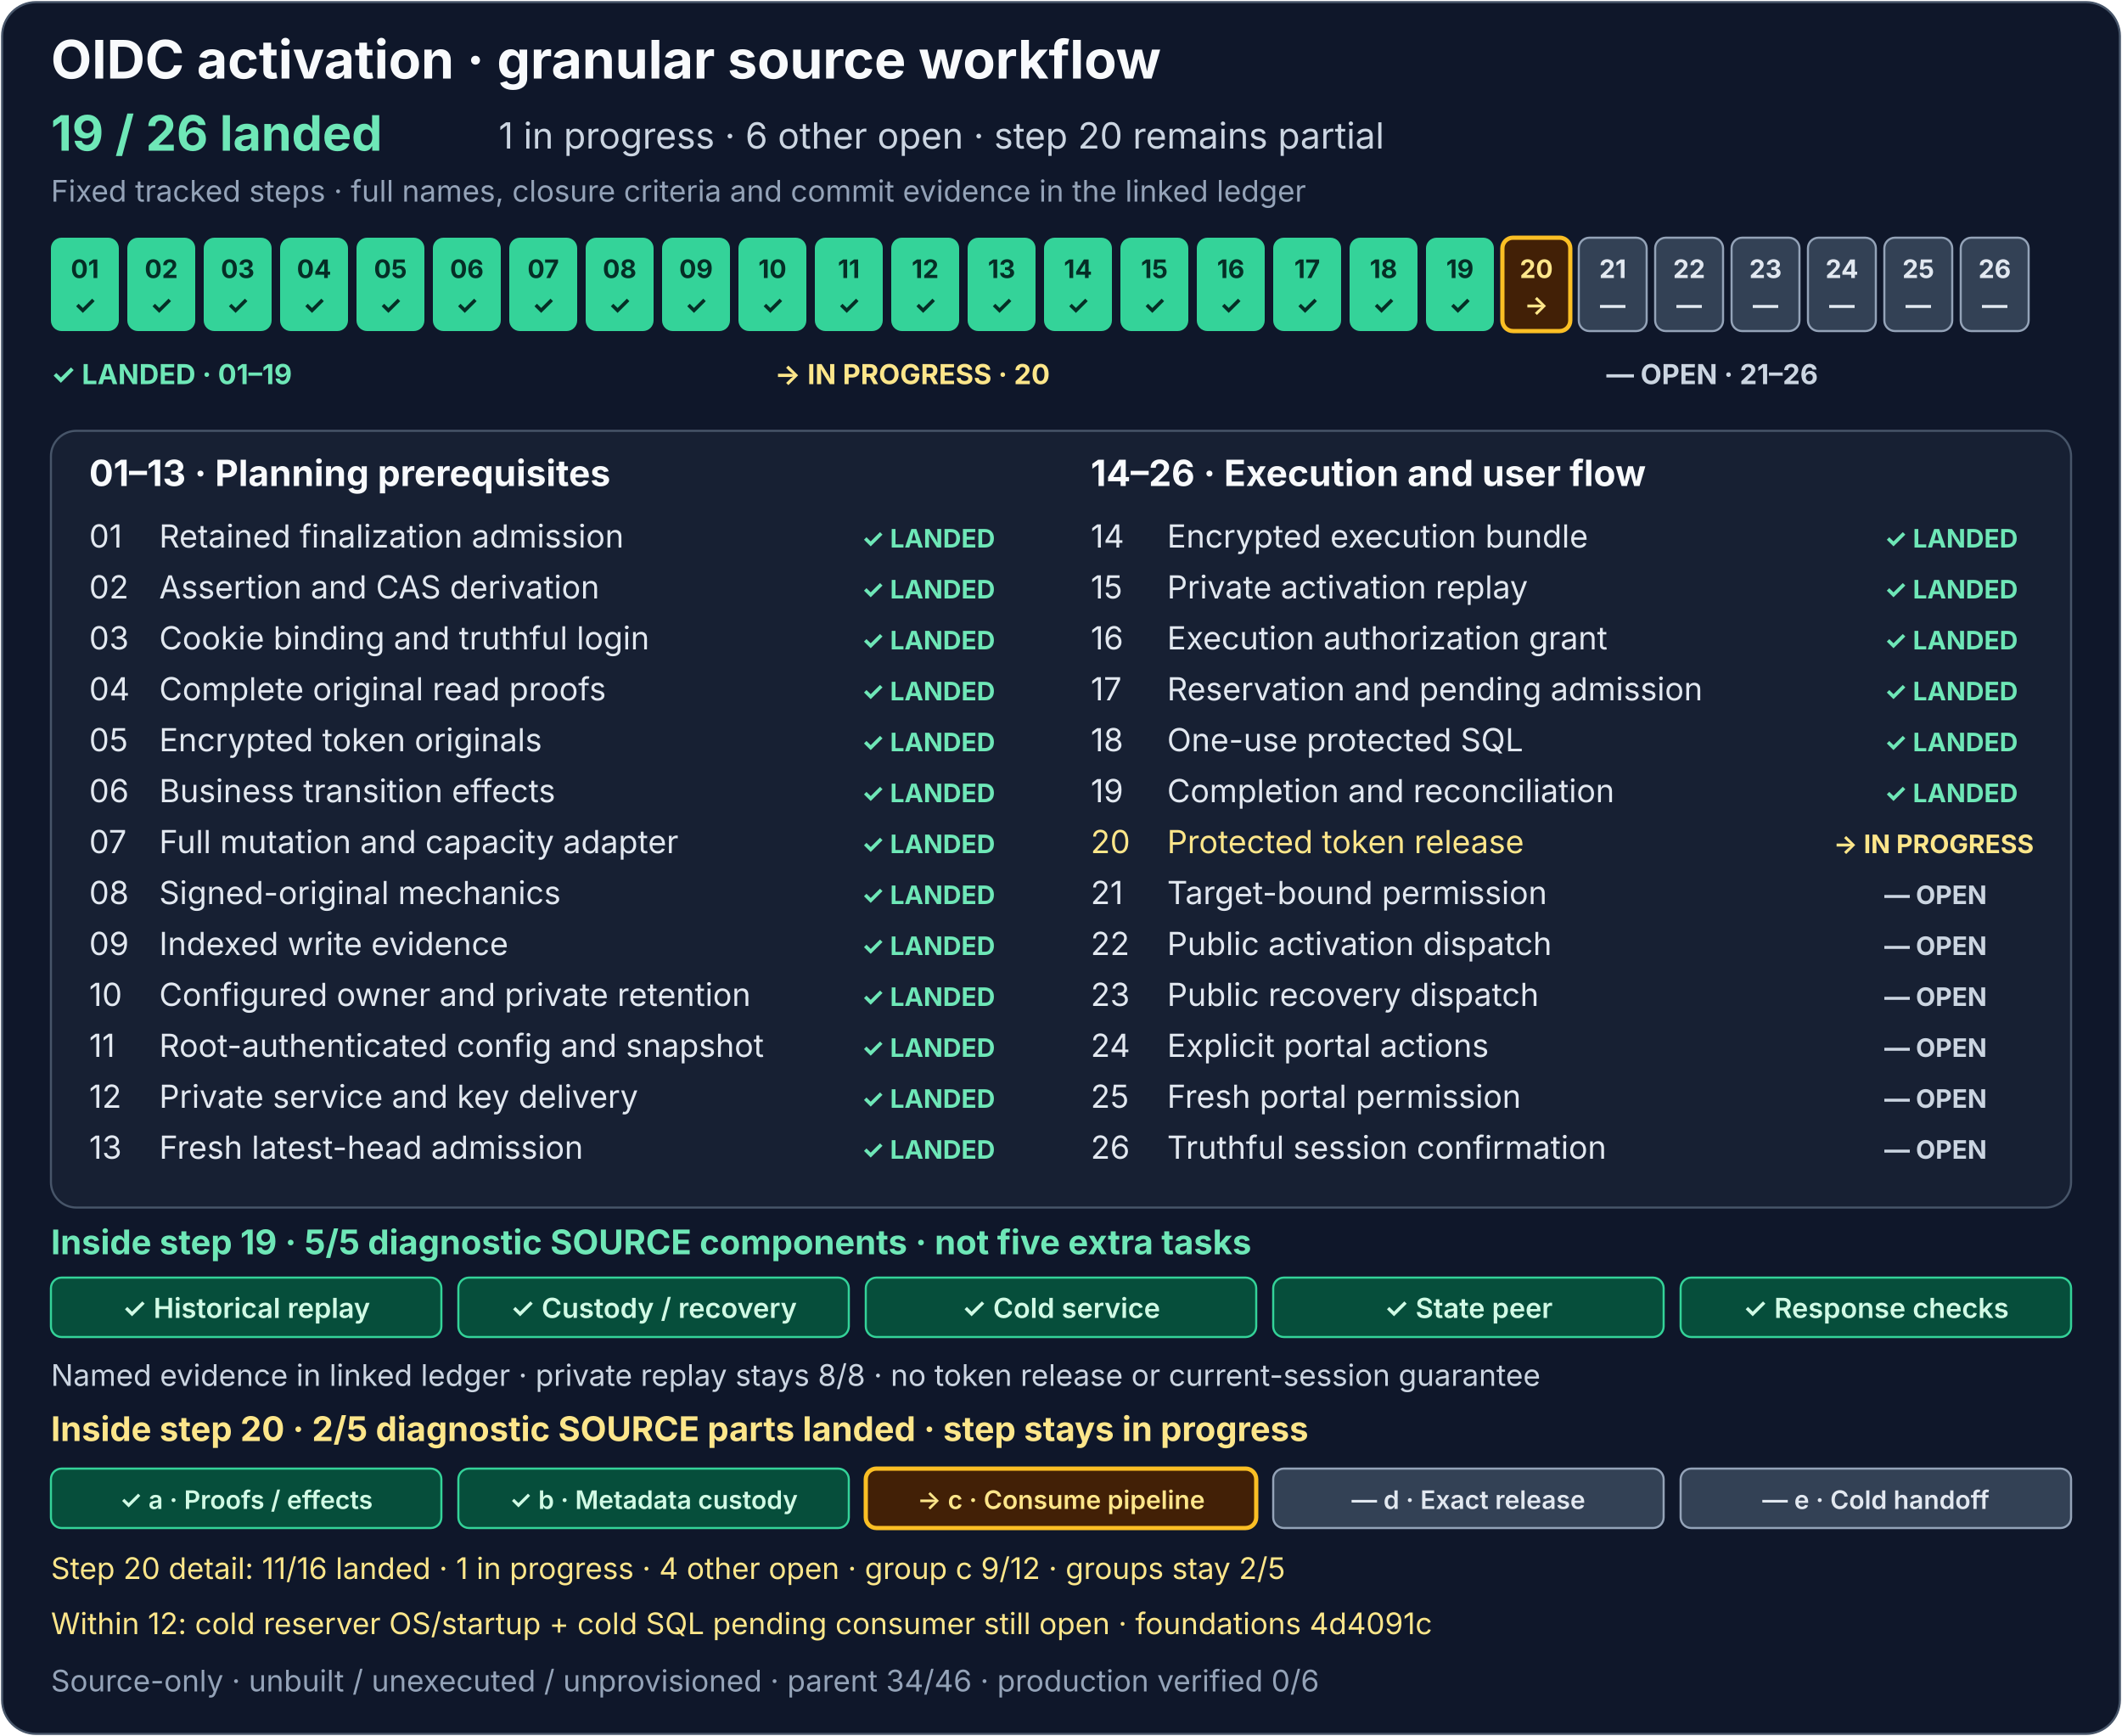
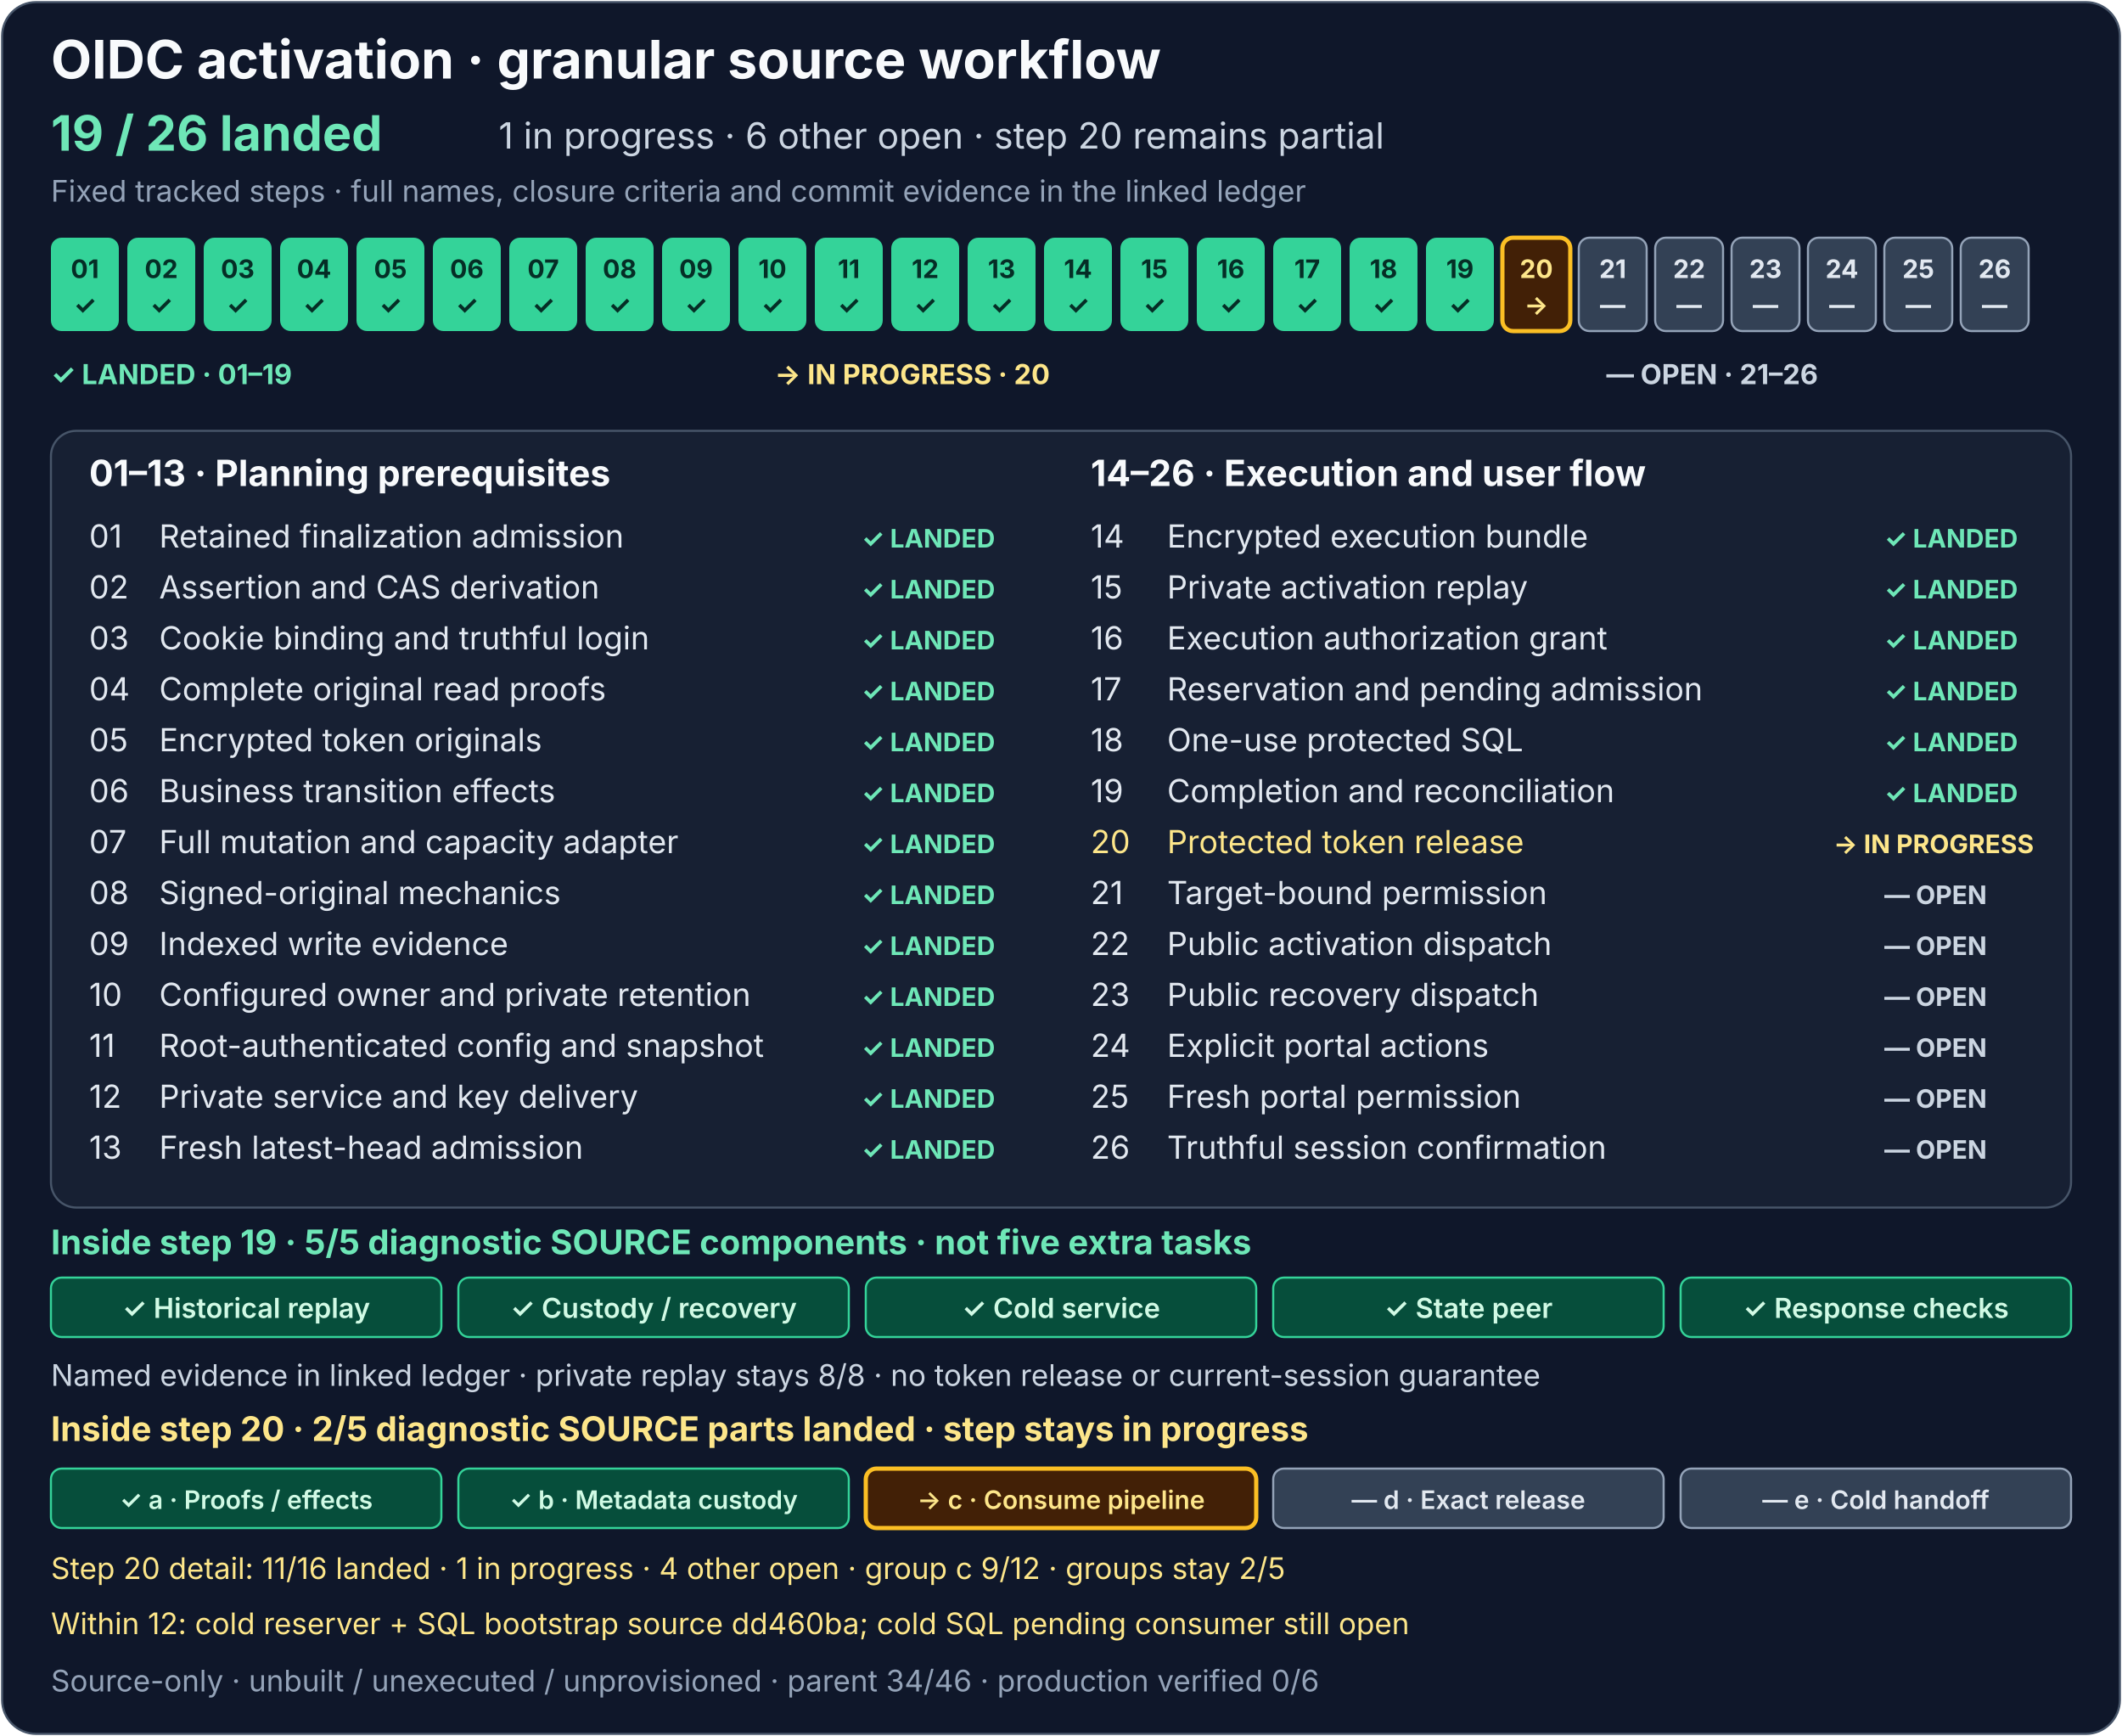
<svg xmlns="http://www.w3.org/2000/svg" width="1000" height="818" viewBox="0 0 1000 818" role="img" aria-labelledby="activation-title activation-description">
  <rect x="1" y="1" width="998" height="816" rx="16" fill="#0f172a" stroke="#475569" />
  <g font-family="system-ui, -apple-system, Segoe UI, sans-serif">
    <text x="24" y="37" fill="#f8fafc" font-size="25" font-weight="700">OIDC activation · granular source workflow</text>
    <text x="24" y="71" fill="#6ee7b7" font-size="23" font-weight="700">19 / 26 landed</text>
    <text x="235" y="70" fill="#cbd5e1" font-size="17">1 in progress · 6 other open · step 20 remains partial</text>
    <text x="24" y="95" fill="#94a3b8" font-size="14">Fixed tracked steps · full names, closure criteria and commit evidence in the linked ledger</text>
    <g font-size="12" font-weight="700" text-anchor="middle">
      <g fill="#34d399">
        <rect x="24" y="112" width="32" height="44" rx="5" />
        <rect x="60" y="112" width="32" height="44" rx="5" />
        <rect x="96" y="112" width="32" height="44" rx="5" />
        <rect x="132" y="112" width="32" height="44" rx="5" />
        <rect x="168" y="112" width="32" height="44" rx="5" />
        <rect x="204" y="112" width="32" height="44" rx="5" />
        <rect x="240" y="112" width="32" height="44" rx="5" />
        <rect x="276" y="112" width="32" height="44" rx="5" />
        <rect x="312" y="112" width="32" height="44" rx="5" />
        <rect x="348" y="112" width="32" height="44" rx="5" />
        <rect x="384" y="112" width="32" height="44" rx="5" />
        <rect x="420" y="112" width="32" height="44" rx="5" />
        <rect x="456" y="112" width="32" height="44" rx="5" />
        <rect x="492" y="112" width="32" height="44" rx="5" />
      </g>
      <rect x="528" y="112" width="32" height="44" rx="5" fill="#34d399" />
      <g fill="#334155" stroke="#94a3b8">
        <rect x="564" y="112" width="32" height="44" rx="5" fill="#34d399" stroke="none" />
        <rect x="600" y="112" width="32" height="44" rx="5" fill="#34d399" stroke="none" />
        <rect x="636" y="112" width="32" height="44" rx="5" fill="#34d399" stroke="none" />
        <rect x="672" y="112" width="32" height="44" rx="5" fill="#34d399" stroke="none" />
        <rect x="708" y="112" width="32" height="44" rx="5" fill="#422006" stroke="#fbbf24" stroke-width="2" />
        <rect x="744" y="112" width="32" height="44" rx="5" />
        <rect x="780" y="112" width="32" height="44" rx="5" />
        <rect x="816" y="112" width="32" height="44" rx="5" />
        <rect x="852" y="112" width="32" height="44" rx="5" />
        <rect x="888" y="112" width="32" height="44" rx="5" />
        <rect x="924" y="112" width="32" height="44" rx="5" />
      </g>
      <g fill="#052e26">
        <text x="40" y="131">01</text>
        <text x="76" y="131">02</text>
        <text x="112" y="131">03</text>
        <text x="148" y="131">04</text>
        <text x="184" y="131">05</text>
        <text x="220" y="131">06</text>
        <text x="256" y="131">07</text>
        <text x="292" y="131">08</text>
        <text x="328" y="131">09</text>
        <text x="364" y="131">10</text>
        <text x="400" y="131">11</text>
        <text x="436" y="131">12</text>
        <text x="472" y="131">13</text>
        <text x="508" y="131">14</text>
        <text x="40" y="148">✓</text>
        <text x="76" y="148">✓</text>
        <text x="112" y="148">✓</text>
        <text x="148" y="148">✓</text>
        <text x="184" y="148">✓</text>
        <text x="220" y="148">✓</text>
        <text x="256" y="148">✓</text>
        <text x="292" y="148">✓</text>
        <text x="328" y="148">✓</text>
        <text x="364" y="148">✓</text>
        <text x="400" y="148">✓</text>
        <text x="436" y="148">✓</text>
        <text x="472" y="148">✓</text>
        <text x="508" y="148">✓</text>
      </g>
      <g fill="#052e26">
        <text x="544" y="131">15</text>
        <text x="544" y="148">✓</text>
      </g>
      <g fill="#e2e8f0">
        <text x="580" y="131" fill="#052e26">16</text>
        <text x="616" y="131" fill="#052e26">17</text>
        <text x="652" y="131" fill="#052e26">18</text>
        <text x="688" y="131" fill="#052e26">19</text>
        <text x="724" y="131" fill="#fde68a">20</text>
        <text x="760" y="131">21</text>
        <text x="796" y="131">22</text>
        <text x="832" y="131">23</text>
        <text x="868" y="131">24</text>
        <text x="904" y="131">25</text>
        <text x="940" y="131">26</text>
        <text x="580" y="148" fill="#052e26">✓</text>
        <text x="616" y="148" fill="#052e26">✓</text>
        <text x="652" y="148" fill="#052e26">✓</text>
        <text x="688" y="148" fill="#052e26">✓</text>
        <text x="724" y="148" fill="#fde68a">→</text>
        <text x="760" y="148">—</text>
        <text x="796" y="148">—</text>
        <text x="832" y="148">—</text>
        <text x="868" y="148">—</text>
        <text x="904" y="148">—</text>
        <text x="940" y="148">—</text>
      </g>
    </g>
    <g font-size="13" font-weight="700">
      <text x="24" y="181" fill="#6ee7b7">✓ LANDED · 01–19</text>
      <text x="365" y="181" fill="#fde68a">→ IN PROGRESS · 20</text>
      <text x="757" y="181" fill="#cbd5e1">— OPEN · 21–26</text>
    </g>
    <rect x="24" y="203" width="952" height="366" rx="12" fill="#172033" stroke="#475569" />
    <text x="42" y="229" fill="#f8fafc" font-size="17" font-weight="700">01–13 · Planning prerequisites</text>
    <text x="514" y="229" fill="#f8fafc" font-size="17" font-weight="700">14–26 · Execution and user flow</text>
    <g font-size="15" fill="#e2e8f0">
      <text x="42" y="258">01</text>
      <text x="75" y="258">Retained finalization admission</text>
      <text x="42" y="282">02</text>
      <text x="75" y="282">Assertion and CAS derivation</text>
      <text x="42" y="306">03</text>
      <text x="75" y="306">Cookie binding and truthful login</text>
      <text x="42" y="330">04</text>
      <text x="75" y="330">Complete original read proofs</text>
      <text x="42" y="354">05</text>
      <text x="75" y="354">Encrypted token originals</text>
      <text x="42" y="378">06</text>
      <text x="75" y="378">Business transition effects</text>
      <text x="42" y="402">07</text>
      <text x="75" y="402">Full mutation and capacity adapter</text>
      <text x="42" y="426">08</text>
      <text x="75" y="426">Signed-original mechanics</text>
      <text x="42" y="450">09</text>
      <text x="75" y="450">Indexed write evidence</text>
      <text x="42" y="474">10</text>
      <text x="75" y="474">Configured owner and private retention</text>
      <text x="42" y="498">11</text>
      <text x="75" y="498">Root-authenticated config and snapshot</text>
      <text x="42" y="522">12</text>
      <text x="75" y="522">Private service and key delivery</text>
      <text x="42" y="546">13</text>
      <text x="75" y="546">Fresh latest-head admission</text>
      <text x="514" y="258">14</text>
      <text x="550" y="258">Encrypted execution bundle</text>
      <text x="514" y="282">15</text>
      <text x="550" y="282">Private activation replay</text>
      <text x="514" y="306">16</text>
      <text x="550" y="306">Execution authorization grant</text>
      <text x="514" y="330">17</text>
      <text x="550" y="330">Reservation and pending admission</text>
      <text x="514" y="354">18</text>
      <text x="550" y="354">One-use protected SQL</text>
      <text x="514" y="378">19</text>
      <text x="550" y="378">Completion and reconciliation</text>
      <text x="514" y="402" fill="#fde68a">20</text>
      <text x="550" y="402" fill="#fde68a">Protected token release</text>
      <text x="514" y="426">21</text>
      <text x="550" y="426">Target-bound permission</text>
      <text x="514" y="450">22</text>
      <text x="550" y="450">Public activation dispatch</text>
      <text x="514" y="474">23</text>
      <text x="550" y="474">Public recovery dispatch</text>
      <text x="514" y="498">24</text>
      <text x="550" y="498">Explicit portal actions</text>
      <text x="514" y="522">25</text>
      <text x="550" y="522">Fresh portal permission</text>
      <text x="514" y="546">26</text>
      <text x="550" y="546">Truthful session confirmation</text>
    </g>
    <g font-size="12" font-weight="700" fill="#6ee7b7">
      <text x="406" y="258">✓ LANDED</text>
      <text x="406" y="282">✓ LANDED</text>
      <text x="406" y="306">✓ LANDED</text>
      <text x="406" y="330">✓ LANDED</text>
      <text x="406" y="354">✓ LANDED</text>
      <text x="406" y="378">✓ LANDED</text>
      <text x="406" y="402">✓ LANDED</text>
      <text x="406" y="426">✓ LANDED</text>
      <text x="406" y="450">✓ LANDED</text>
      <text x="406" y="474">✓ LANDED</text>
      <text x="406" y="498">✓ LANDED</text>
      <text x="406" y="522">✓ LANDED</text>
      <text x="406" y="546">✓ LANDED</text>
      <text x="888" y="258">✓ LANDED</text>
      <text x="888" y="282">✓ LANDED</text>
      <text x="888" y="306">✓ LANDED</text>
      <text x="888" y="330">✓ LANDED</text>
      <text x="888" y="354">✓ LANDED</text>
      <text x="888" y="378">✓ LANDED</text>
      <text x="864" y="402" fill="#fde68a">→ IN PROGRESS</text>
      <text x="888" y="426" fill="#cbd5e1">— OPEN</text>
      <text x="888" y="450" fill="#cbd5e1">— OPEN</text>
      <text x="888" y="474" fill="#cbd5e1">— OPEN</text>
      <text x="888" y="498" fill="#cbd5e1">— OPEN</text>
      <text x="888" y="522" fill="#cbd5e1">— OPEN</text>
      <text x="888" y="546" fill="#cbd5e1">— OPEN</text>
    </g>
    <text x="24" y="591" fill="#6ee7b7" font-size="16" font-weight="700">Inside step 19 · 5/5 diagnostic SOURCE components · not five extra tasks</text>
    <g fill="#064e3b" stroke="#34d399">
      <rect x="24" y="602" width="184" height="28" rx="5" />
      <rect x="216" y="602" width="184" height="28" rx="5" />
      <rect x="408" y="602" width="184" height="28" rx="5" />
      <rect x="600" y="602" width="184" height="28" rx="5" />
      <rect x="792" y="602" width="184" height="28" rx="5" />
    </g>
    <g fill="#d1fae5" font-size="13" font-weight="600" text-anchor="middle">
      <text x="116" y="621">✓ Historical replay</text>
      <text x="308" y="621">✓ Custody / recovery</text>
      <text x="500" y="621">✓ Cold service</text>
      <text x="692" y="621">✓ State peer</text>
      <text x="884" y="621">✓ Response checks</text>
    </g>
    <text x="24" y="653" fill="#cbd5e1" font-size="14">Named evidence in linked ledger · private replay stays 8/8 · no token release or current-session guarantee</text>
    <text x="24" y="679" fill="#fde68a" font-size="16" font-weight="700">Inside step 20 · 2/5 diagnostic SOURCE parts landed · step stays in progress</text>
    <g>
      <rect x="24" y="692" width="184" height="28" rx="5" fill="#064e3b" stroke="#34d399" />
      <rect x="216" y="692" width="184" height="28" rx="5" fill="#064e3b" stroke="#34d399" />
      <rect x="408" y="692" width="184" height="28" rx="5" fill="#422006" stroke="#fbbf24" stroke-width="2" />
      <rect x="600" y="692" width="184" height="28" rx="5" fill="#334155" stroke="#94a3b8" />
      <rect x="792" y="692" width="184" height="28" rx="5" fill="#334155" stroke="#94a3b8" />
    </g>
    <g font-size="12" font-weight="600" text-anchor="middle">
      <text x="116" y="711" fill="#d1fae5">✓ a · Proofs / effects</text>
      <text x="308" y="711" fill="#d1fae5">✓ b · Metadata custody</text>
      <text x="500" y="711" fill="#fde68a">→ c · Consume pipeline</text>
      <text x="692" y="711" fill="#e2e8f0">— d · Exact release</text>
      <text x="884" y="711" fill="#e2e8f0">— e · Cold handoff</text>
    </g>
    <text x="24" y="744" fill="#fde68a" font-size="14">Step 20 detail: 11/16 landed · 1 in progress · 4 other open · group c 9/12 · groups stay 2/5</text>
-     <text x="24" y="770" fill="#fde68a" font-size="14">Within 12: cold reserver OS/startup + cold SQL pending consumer still open · foundations 4d4091c</text>
+     <text x="24" y="770" fill="#fde68a" font-size="14">Within 12: cold reserver + SQL bootstrap source dd460ba; cold SQL pending consumer still open</text>
    <text x="24" y="797" fill="#94a3b8" font-size="14">Source-only · unbuilt / unexecuted / unprovisioned · parent 34/46 · production verified 0/6</text>
  </g>
</svg>
